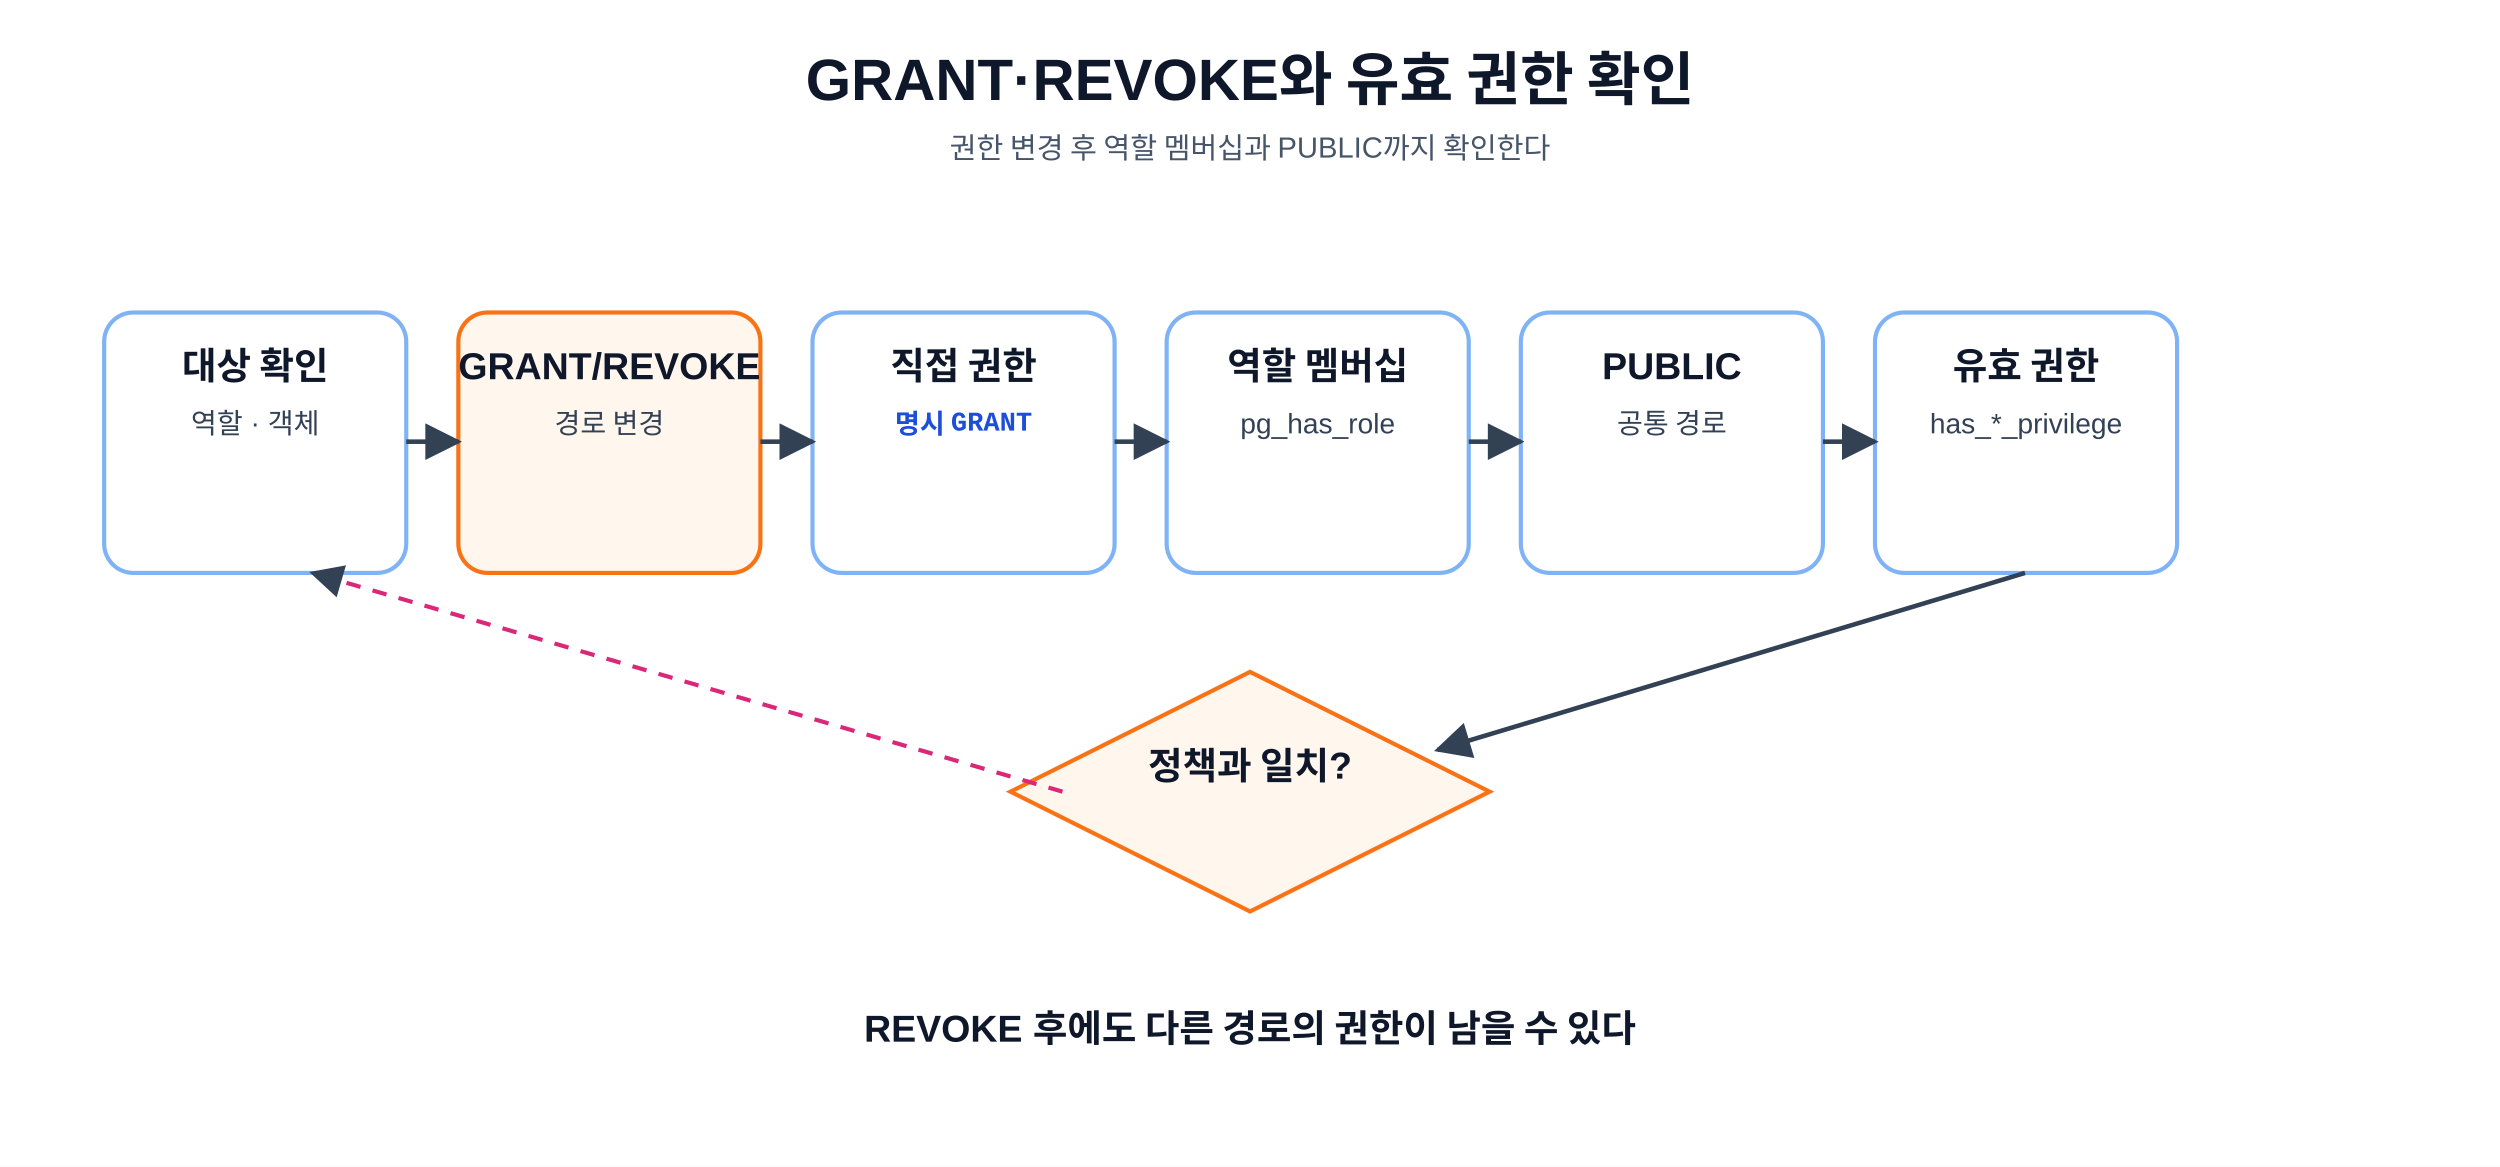
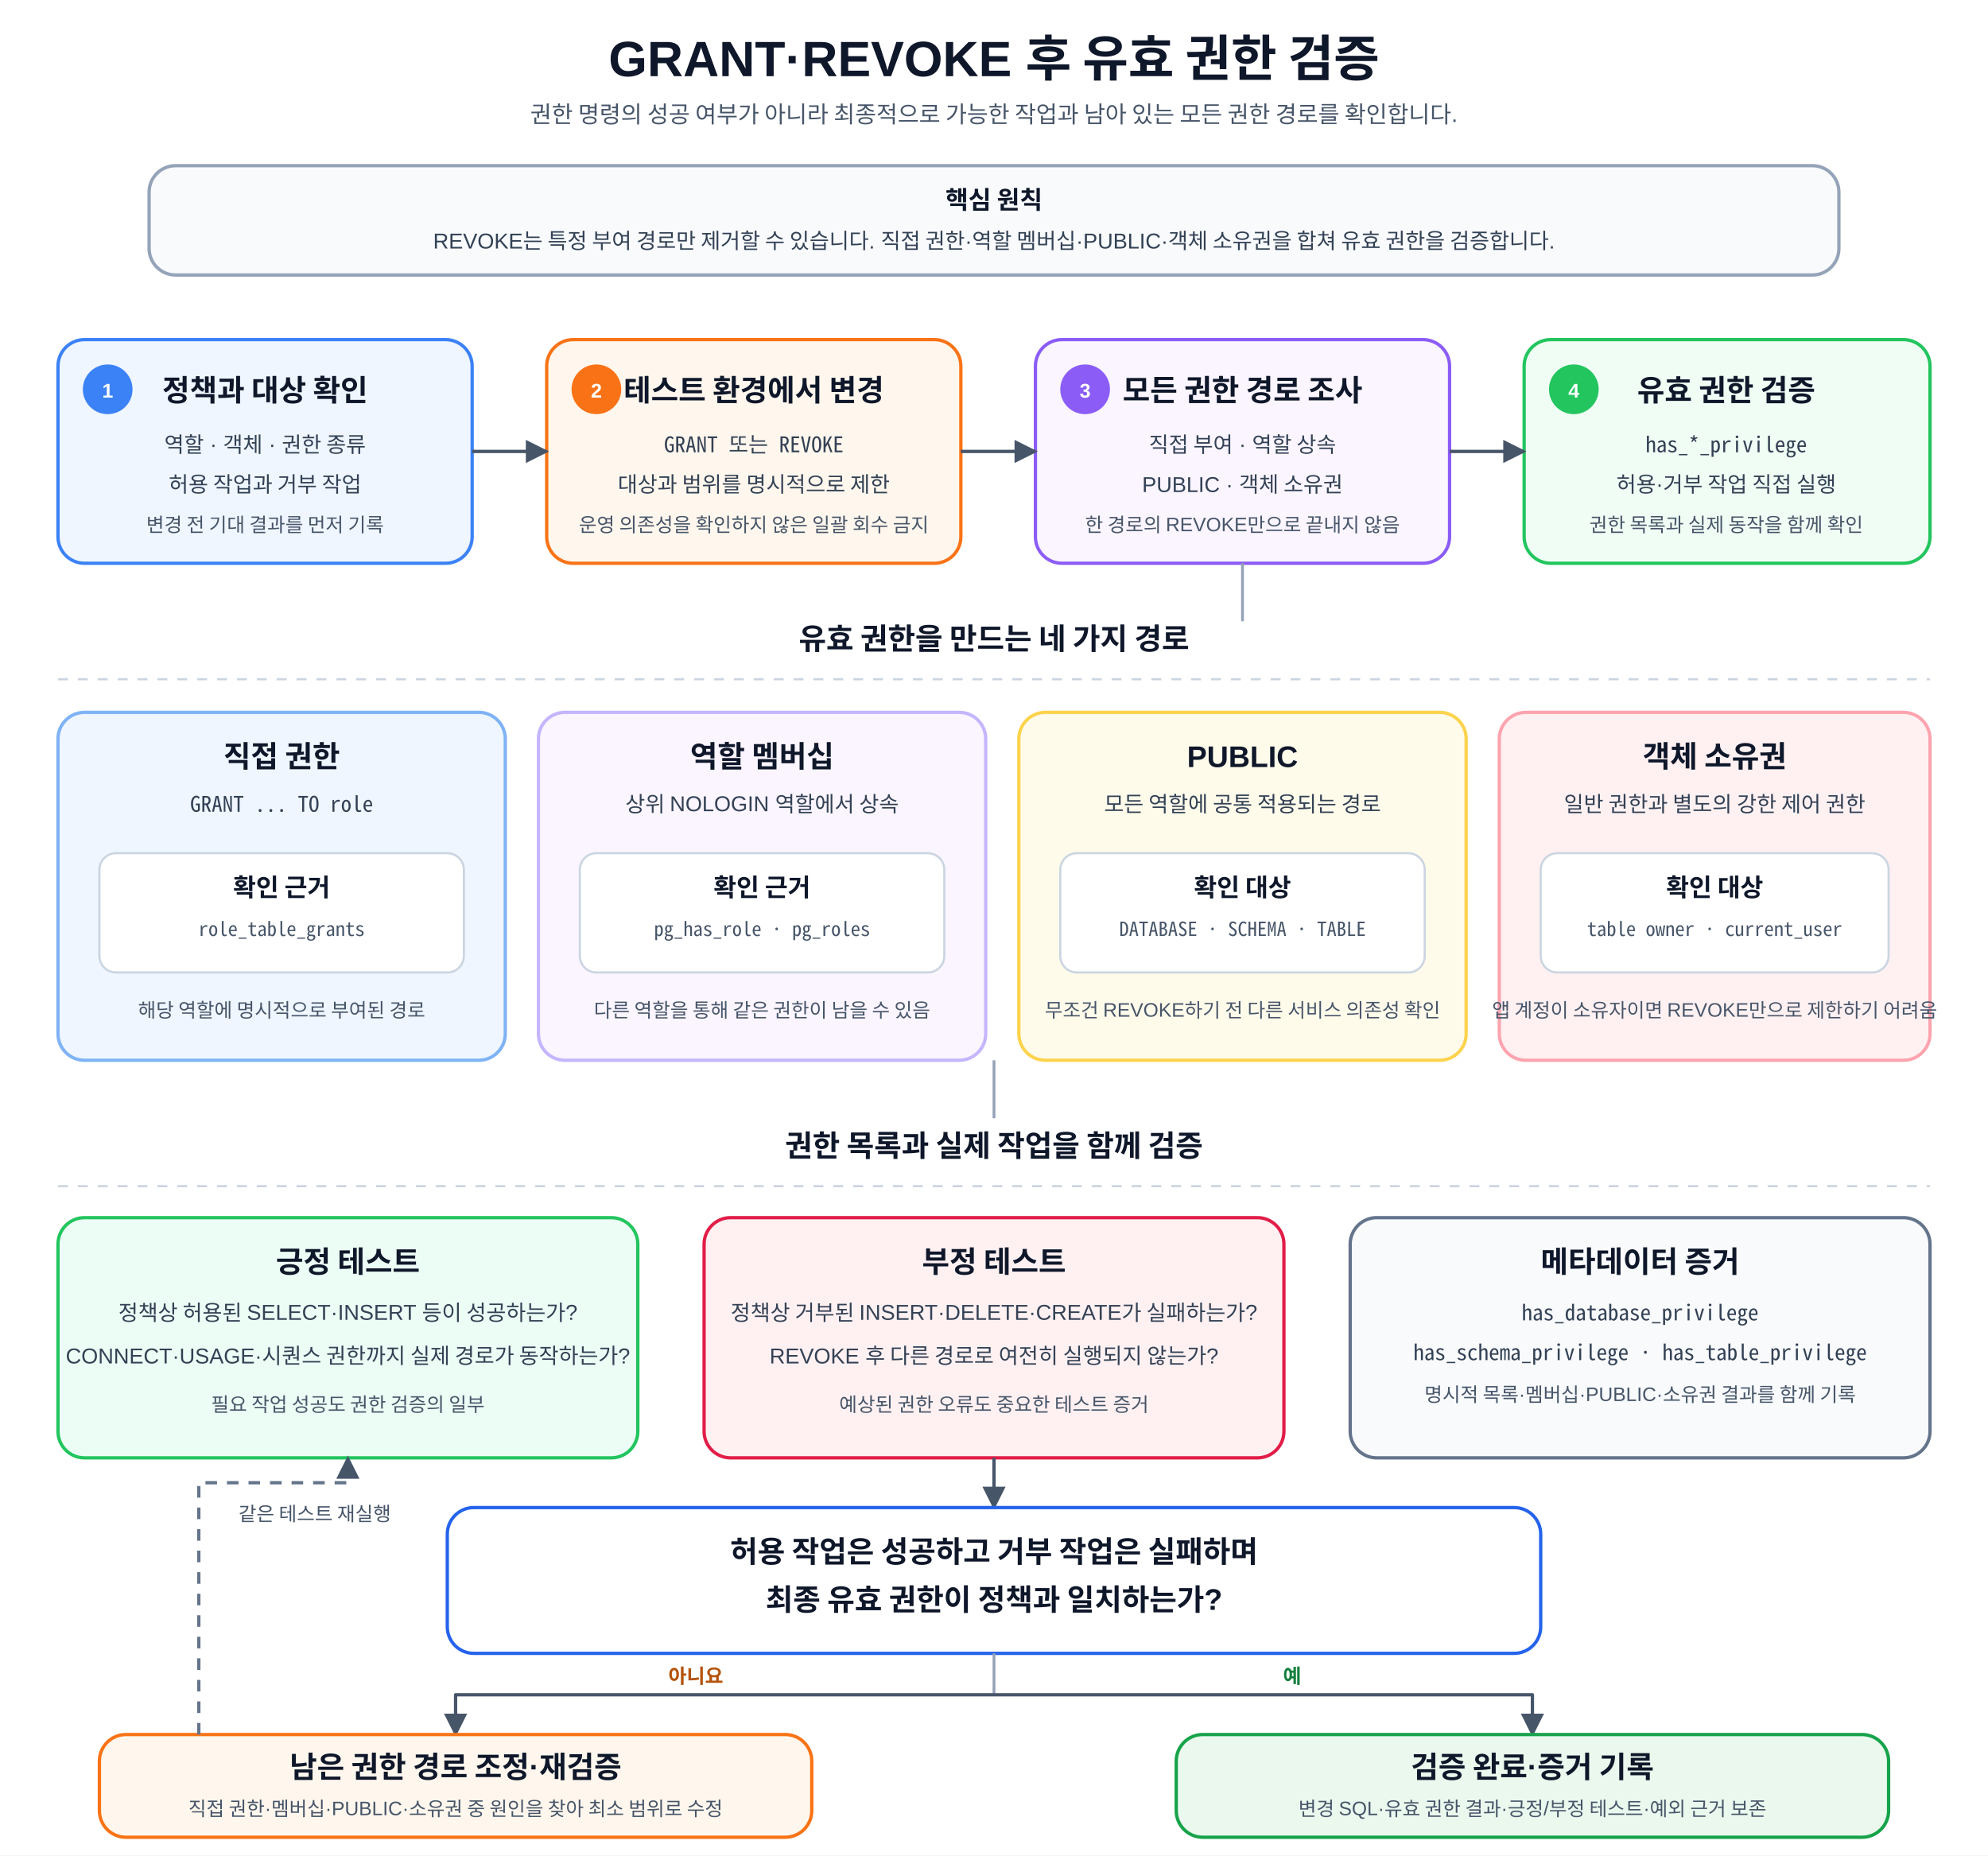
- <svg xmlns="http://www.w3.org/2000/svg" width="100%" viewBox="0 0 1200 560" role="img" aria-labelledby="title desc">
+ <svg xmlns="http://www.w3.org/2000/svg" width="100%" viewBox="0 0 1200 1120" role="img" aria-labelledby="title desc" preserveAspectRatio="xMidYMid meet">
  <defs>
-     <marker id="arrow" viewBox="0 0 10 10" refX="9" refY="5" markerWidth="8" markerHeight="8" orient="auto">
-       <path d="M0 0L10 5L0 10Z" fill="#334155" />
+     <marker id="arrow" viewBox="0 0 10 10" refX="9" refY="5" markerWidth="7" markerHeight="7" orient="auto">
+       <path d="M0 0 L10 5 L0 10 Z" fill="#475569" />
    </marker>
    <style>
- text{font-family:"Malgun Gothic", "Apple SD Gothic Neo", "Noto Sans KR", Arial, sans-serif;fill:#0f172a} .title{font-size:28px;font-weight:700;text-anchor:middle} .sub{font-size:14px;fill:#475569;text-anchor:middle} .box{fill:#fff;stroke:#7fb3f5;stroke-width:2;rx:14} .safe{fill:#ecfdf5;stroke:#22c55e;stroke-width:2;rx:14} .warn{fill:#fff7ed;stroke:#f97316;stroke-width:2;rx:14} .risk{fill:#fdf2f8;stroke:#db2777;stroke-width:2;rx:14} .ai{fill:#f5f3ff;stroke:#8b5cf6;stroke-width:2;rx:14} .note{fill:#f8fafc;stroke:#94a3b8;stroke-width:1.5;rx:12} .head{font-size:18px;font-weight:700;text-anchor:middle} .body{font-size:13.5px;text-anchor:middle;fill:#334155} .small{font-size:12.5px;text-anchor:middle;fill:#334155} .code{font-family:Consolas, D2Coding, "Courier New", monospace;font-size:13px;font-weight:700;text-anchor:middle;fill:#1d4ed8} .arrow{stroke:#334155;stroke-width:2.2;fill:none;marker-end:url(#arrow)} .dash{stroke:#db2777;stroke-width:2;fill:none;stroke-dasharray:7 6;marker-end:url(#arrow)} .tag{font-size:12px;font-weight:700;fill:#2563eb;text-anchor:middle}
- </style>
+       text{font-family:"NanumSquare","Malgun Gothic","Apple SD Gothic Neo","Noto Sans KR","UnDotum",Arial,sans-serif;fill:#0f172a}
+       .mono{font-family:"Noto Sans Mono CJK KR","NanumSquare",Consolas,D2Coding,"Courier New",monospace}
+       .title{font-size:30px;font-weight:800;text-anchor:middle}
+       .subtitle{font-size:14px;text-anchor:middle;fill:#475569}
+       .head{font-size:18px;font-weight:800;text-anchor:middle}
+       .section{font-size:15px;font-weight:700;text-anchor:middle}
+       .body{font-size:13px;text-anchor:middle;fill:#334155}
+       .small{font-size:11.8px;text-anchor:middle;fill:#475569}
+       .step{font-size:12px;font-weight:700;text-anchor:middle;fill:#ffffff}
+       .label{font-size:12px;font-weight:700;text-anchor:middle}
+       .yes{fill:#15803d}.no{fill:#b45309}
+       .card{stroke-width:2;rx:16;ry:16}
+       .principle{fill:#f8fafc;stroke:#94a3b8}
+       .policy{fill:#eff6ff;stroke:#3b82f6}
+       .change{fill:#fff7ed;stroke:#f97316}
+       .paths{fill:#faf5ff;stroke:#8b5cf6}
+       .verify{fill:#f0fdf4;stroke:#22c55e}
+       .group{fill:#f8fafc;stroke:#cbd5e1;stroke-width:1.5;rx:18;ry:18}
+       .direct{fill:#eff6ff;stroke:#7fb3f5}
+       .membership{fill:#faf5ff;stroke:#c4b5fd}
+       .public{fill:#fffbeb;stroke:#fcd34d}
+       .owner{fill:#fff1f2;stroke:#fda4af}
+       .positive{fill:#ecfdf5;stroke:#22c55e}
+       .negative{fill:#fff1f2;stroke:#e11d48}
+       .evidence{fill:#f8fafc;stroke:#64748b}
+       .decision{fill:#ffffff;stroke:#2563eb}
+       .success{fill:#eaf8ee;stroke:#16a34a}
+       .revise{fill:#fff7ed;stroke:#f97316}
+       .detail{fill:#ffffff;stroke:#cbd5e1;stroke-width:1.3;rx:10;ry:10}
+       .line{stroke:#475569;stroke-width:2;fill:none;marker-end:url(#arrow);stroke-linejoin:round}
+       .connector{stroke:#94a3b8;stroke-width:1.7;fill:none;stroke-linejoin:round}
+       .loop{stroke:#64748b;stroke-width:2;stroke-dasharray:7 6;fill:none;marker-end:url(#arrow);stroke-linejoin:round}
+       .divider{stroke:#cbd5e1;stroke-width:1.3;stroke-dasharray:6 6}
+     </style>
  </defs>
-   <rect width="1200" height="560" fill="#ffffff" />
-   <text x="600" y="48" class="title">GRANT·REVOKE와 유효 권한 확인</text>
-   <text x="600" y="76" class="sub">권한 변경 후 역할 멤버십과 PUBLIC까지 확인한다</text>
-   <rect x="50" y="150" width="145" height="125" class="box" />
-   <text x="122.5" y="182" class="head">대상 확인</text>
-   <text x="122.5" y="208" class="body">역할 · 객체</text>
-   <rect x="220" y="150" width="145" height="125" class="warn" />
-   <text x="292.5" y="182" class="head">GRANT/REVOKE</text>
-   <text x="292.5" y="208" class="body">경로 변경</text>
-   <rect x="390" y="150" width="145" height="125" class="box" />
-   <text x="462.5" y="182" class="head">직접 권한</text>
-   <text x="462.5" y="208" class="code">명시 GRANT</text>
-   <rect x="560" y="150" width="145" height="125" class="box" />
-   <text x="632.5" y="182" class="head">역할 멤버십</text>
-   <text x="632.5" y="208" class="body">pg_has_role</text>
-   <rect x="730" y="150" width="145" height="125" class="box" />
-   <text x="802.5" y="182" class="head">PUBLIC</text>
-   <text x="802.5" y="208" class="body">공통 경로</text>
-   <rect x="900" y="150" width="145" height="125" class="box" />
-   <text x="972.5" y="182" class="head">유효 권한</text>
-   <text x="972.5" y="208" class="body">has_*_privilege</text>
-   <path d="M195 212 L220 212" class="arrow" />
-   <path d="M365 212 L390 212" class="arrow" />
-   <path d="M535 212 L560 212" class="arrow" />
-   <path d="M705 212 L730 212" class="arrow" />
-   <path d="M875 212 L900 212" class="arrow" />
-   <polygon points="600,322.5 715.0,380 600,437.5 485.0,380" class="warn" />
-   <text x="600" y="374" class="head">정책과 일치?</text>
-   <path d="M972 275 L690 360" class="arrow" />
-   <path d="M510 380 L150 275" class="dash" />
-   <text x="600" y="500" class="head">REVOKE 후에도 다른 경로의 권한이 남을 수 있다</text>
+   <rect width="1200" height="1120" fill="#ffffff" />
+   <text x="600" y="46" class="title">GRANT·REVOKE 후 유효 권한 검증</text>
+   <text x="600" y="74" class="subtitle">권한 명령의 성공 여부가 아니라 최종적으로 가능한 작업과 남아 있는 모든 권한 경로를 확인합니다.</text>
+   <rect x="90" y="100" width="1020" height="66" class="card principle" />
+   <text x="600" y="126" class="section">핵심 원칙</text>
+   <text x="600" y="150" class="body">REVOKE는 특정 부여 경로만 제거할 수 있습니다. 직접 권한·역할 멤버십·PUBLIC·객체 소유권을 합쳐 유효 권한을 검증합니다.</text>
+   <rect x="35" y="205" width="250" height="135" class="card policy" />
+   <circle cx="65" cy="235" r="15" fill="#3b82f6" />
+   <text x="65" y="240" class="step">1</text>
+   <text x="160" y="242" class="head">정책과 대상 확인</text>
+   <text x="160" y="273" class="body">역할 · 객체 · 권한 종류</text>
+   <text x="160" y="297" class="body">허용 작업과 거부 작업</text>
+   <text x="160" y="321" class="small">변경 전 기대 결과를 먼저 기록</text>
+   <rect x="330" y="205" width="250" height="135" class="card change" />
+   <circle cx="360" cy="235" r="15" fill="#f97316" />
+   <text x="360" y="240" class="step">2</text>
+   <text x="455" y="242" class="head">테스트 환경에서 변경</text>
+   <text x="455" y="273" class="mono body">GRANT 또는 REVOKE</text>
+   <text x="455" y="297" class="body">대상과 범위를 명시적으로 제한</text>
+   <text x="455" y="321" class="small">운영 의존성을 확인하지 않은 일괄 회수 금지</text>
+   <rect x="625" y="205" width="250" height="135" class="card paths" />
+   <circle cx="655" cy="235" r="15" fill="#8b5cf6" />
+   <text x="655" y="240" class="step">3</text>
+   <text x="750" y="242" class="head">모든 권한 경로 조사</text>
+   <text x="750" y="273" class="body">직접 부여 · 역할 상속</text>
+   <text x="750" y="297" class="body">PUBLIC · 객체 소유권</text>
+   <text x="750" y="321" class="small">한 경로의 REVOKE만으로 끝내지 않음</text>
+   <rect x="920" y="205" width="245" height="135" class="card verify" />
+   <circle cx="950" cy="235" r="15" fill="#22c55e" />
+   <text x="950" y="240" class="step">4</text>
+   <text x="1042" y="242" class="head">유효 권한 검증</text>
+   <text x="1042" y="273" class="mono body">has_*_privilege</text>
+   <text x="1042" y="297" class="body">허용·거부 작업 직접 실행</text>
+   <text x="1042" y="321" class="small">권한 목록과 실제 동작을 함께 확인</text>
+   <path d="M285 272.5 H330" class="line" />
+   <path d="M580 272.5 H625" class="line" />
+   <path d="M875 272.5 H920" class="line" />
+   <path d="M750 340 V375" class="connector" />
+   <text x="600" y="392" class="head">유효 권한을 만드는 네 가지 경로</text>
+   <line x1="35" y1="410" x2="1165" y2="410" class="divider" />
+   <rect x="35" y="430" width="270" height="210" class="card direct" />
+   <text x="170" y="463" class="head">직접 권한</text>
+   <text x="170" y="490" class="mono body">GRANT ... TO role</text>
+   <rect x="60" y="515" width="220" height="72" class="detail" />
+   <text x="170" y="541" class="section">확인 근거</text>
+   <text x="170" y="565" class="mono small">role_table_grants</text>
+   <text x="170" y="614" class="small">해당 역할에 명시적으로 부여된 경로</text>
+   <rect x="325" y="430" width="270" height="210" class="card membership" />
+   <text x="460" y="463" class="head">역할 멤버십</text>
+   <text x="460" y="490" class="body">상위 NOLOGIN 역할에서 상속</text>
+   <rect x="350" y="515" width="220" height="72" class="detail" />
+   <text x="460" y="541" class="section">확인 근거</text>
+   <text x="460" y="565" class="mono small">pg_has_role · pg_roles</text>
+   <text x="460" y="614" class="small">다른 역할을 통해 같은 권한이 남을 수 있음</text>
+   <rect x="615" y="430" width="270" height="210" class="card public" />
+   <text x="750" y="463" class="head">PUBLIC</text>
+   <text x="750" y="490" class="body">모든 역할에 공통 적용되는 경로</text>
+   <rect x="640" y="515" width="220" height="72" class="detail" />
+   <text x="750" y="541" class="section">확인 대상</text>
+   <text x="750" y="565" class="mono small">DATABASE · SCHEMA · TABLE</text>
+   <text x="750" y="614" class="small">무조건 REVOKE하기 전 다른 서비스 의존성 확인</text>
+   <rect x="905" y="430" width="260" height="210" class="card owner" />
+   <text x="1035" y="463" class="head">객체 소유권</text>
+   <text x="1035" y="490" class="body">일반 권한과 별도의 강한 제어 권한</text>
+   <rect x="930" y="515" width="210" height="72" class="detail" />
+   <text x="1035" y="541" class="section">확인 대상</text>
+   <text x="1035" y="565" class="mono small">table owner · current_user</text>
+   <text x="1035" y="614" class="small">앱 계정이 소유자이면 REVOKE만으로 제한하기 어려움</text>
+   <path d="M600 640 V675" class="connector" />
+   <text x="600" y="698" class="head">권한 목록과 실제 작업을 함께 검증</text>
+   <line x1="35" y1="716" x2="1165" y2="716" class="divider" />
+   <rect x="35" y="735" width="350" height="145" class="card positive" />
+   <text x="210" y="768" class="head">긍정 테스트</text>
+   <text x="210" y="797" class="body">정책상 허용된 SELECT·INSERT 등이 성공하는가?</text>
+   <text x="210" y="823" class="body">CONNECT·USAGE·시퀀스 권한까지 실제 경로가 동작하는가?</text>
+   <text x="210" y="852" class="small">필요 작업 성공도 권한 검증의 일부</text>
+   <rect x="425" y="735" width="350" height="145" class="card negative" />
+   <text x="600" y="768" class="head">부정 테스트</text>
+   <text x="600" y="797" class="body">정책상 거부된 INSERT·DELETE·CREATE가 실패하는가?</text>
+   <text x="600" y="823" class="body">REVOKE 후 다른 경로로 여전히 실행되지 않는가?</text>
+   <text x="600" y="852" class="small">예상된 권한 오류도 중요한 테스트 증거</text>
+   <rect x="815" y="735" width="350" height="145" class="card evidence" />
+   <text x="990" y="768" class="head">메타데이터 증거</text>
+   <text x="990" y="797" class="mono body">has_database_privilege</text>
+   <text x="990" y="821" class="mono body">has_schema_privilege · has_table_privilege</text>
+   <text x="990" y="846" class="small">명시적 목록·멤버십·PUBLIC·소유권 결과를 함께 기록</text>
+   <path d="M600 880 V910" class="line" />
+   <rect x="270" y="910" width="660" height="88" class="card decision" />
+   <text x="600" y="943" class="head">허용 작업은 성공하고 거부 작업은 실패하며</text>
+   <text x="600" y="972" class="head">최종 유효 권한이 정책과 일치하는가?</text>
+   <path d="M600 998 V1023" class="connector" />
+   <path d="M600 1023 H275 V1047" class="line" />
+   <path d="M600 1023 H925 V1047" class="line" />
+   <text x="420" y="1016" class="label no">아니요</text>
+   <text x="780" y="1016" class="label yes">예</text>
+   <rect x="60" y="1047" width="430" height="62" class="card revise" />
+   <text x="275" y="1073" class="head">남은 권한 경로 조정·재검증</text>
+   <text x="275" y="1096" class="small">직접 권한·멤버십·PUBLIC·소유권 중 원인을 찾아 최소 범위로 수정</text>
+   <rect x="710" y="1047" width="430" height="62" class="card success" />
+   <text x="925" y="1073" class="head">검증 완료·증거 기록</text>
+   <text x="925" y="1096" class="small">변경 SQL·유효 권한 결과·긍정/부정 테스트·예외 근거 보존</text>
+   <path d="M120 1047 V895 H210 V880" class="loop" />
+   <text x="190" y="918" class="small">같은 테스트 재실행</text>
</svg>
